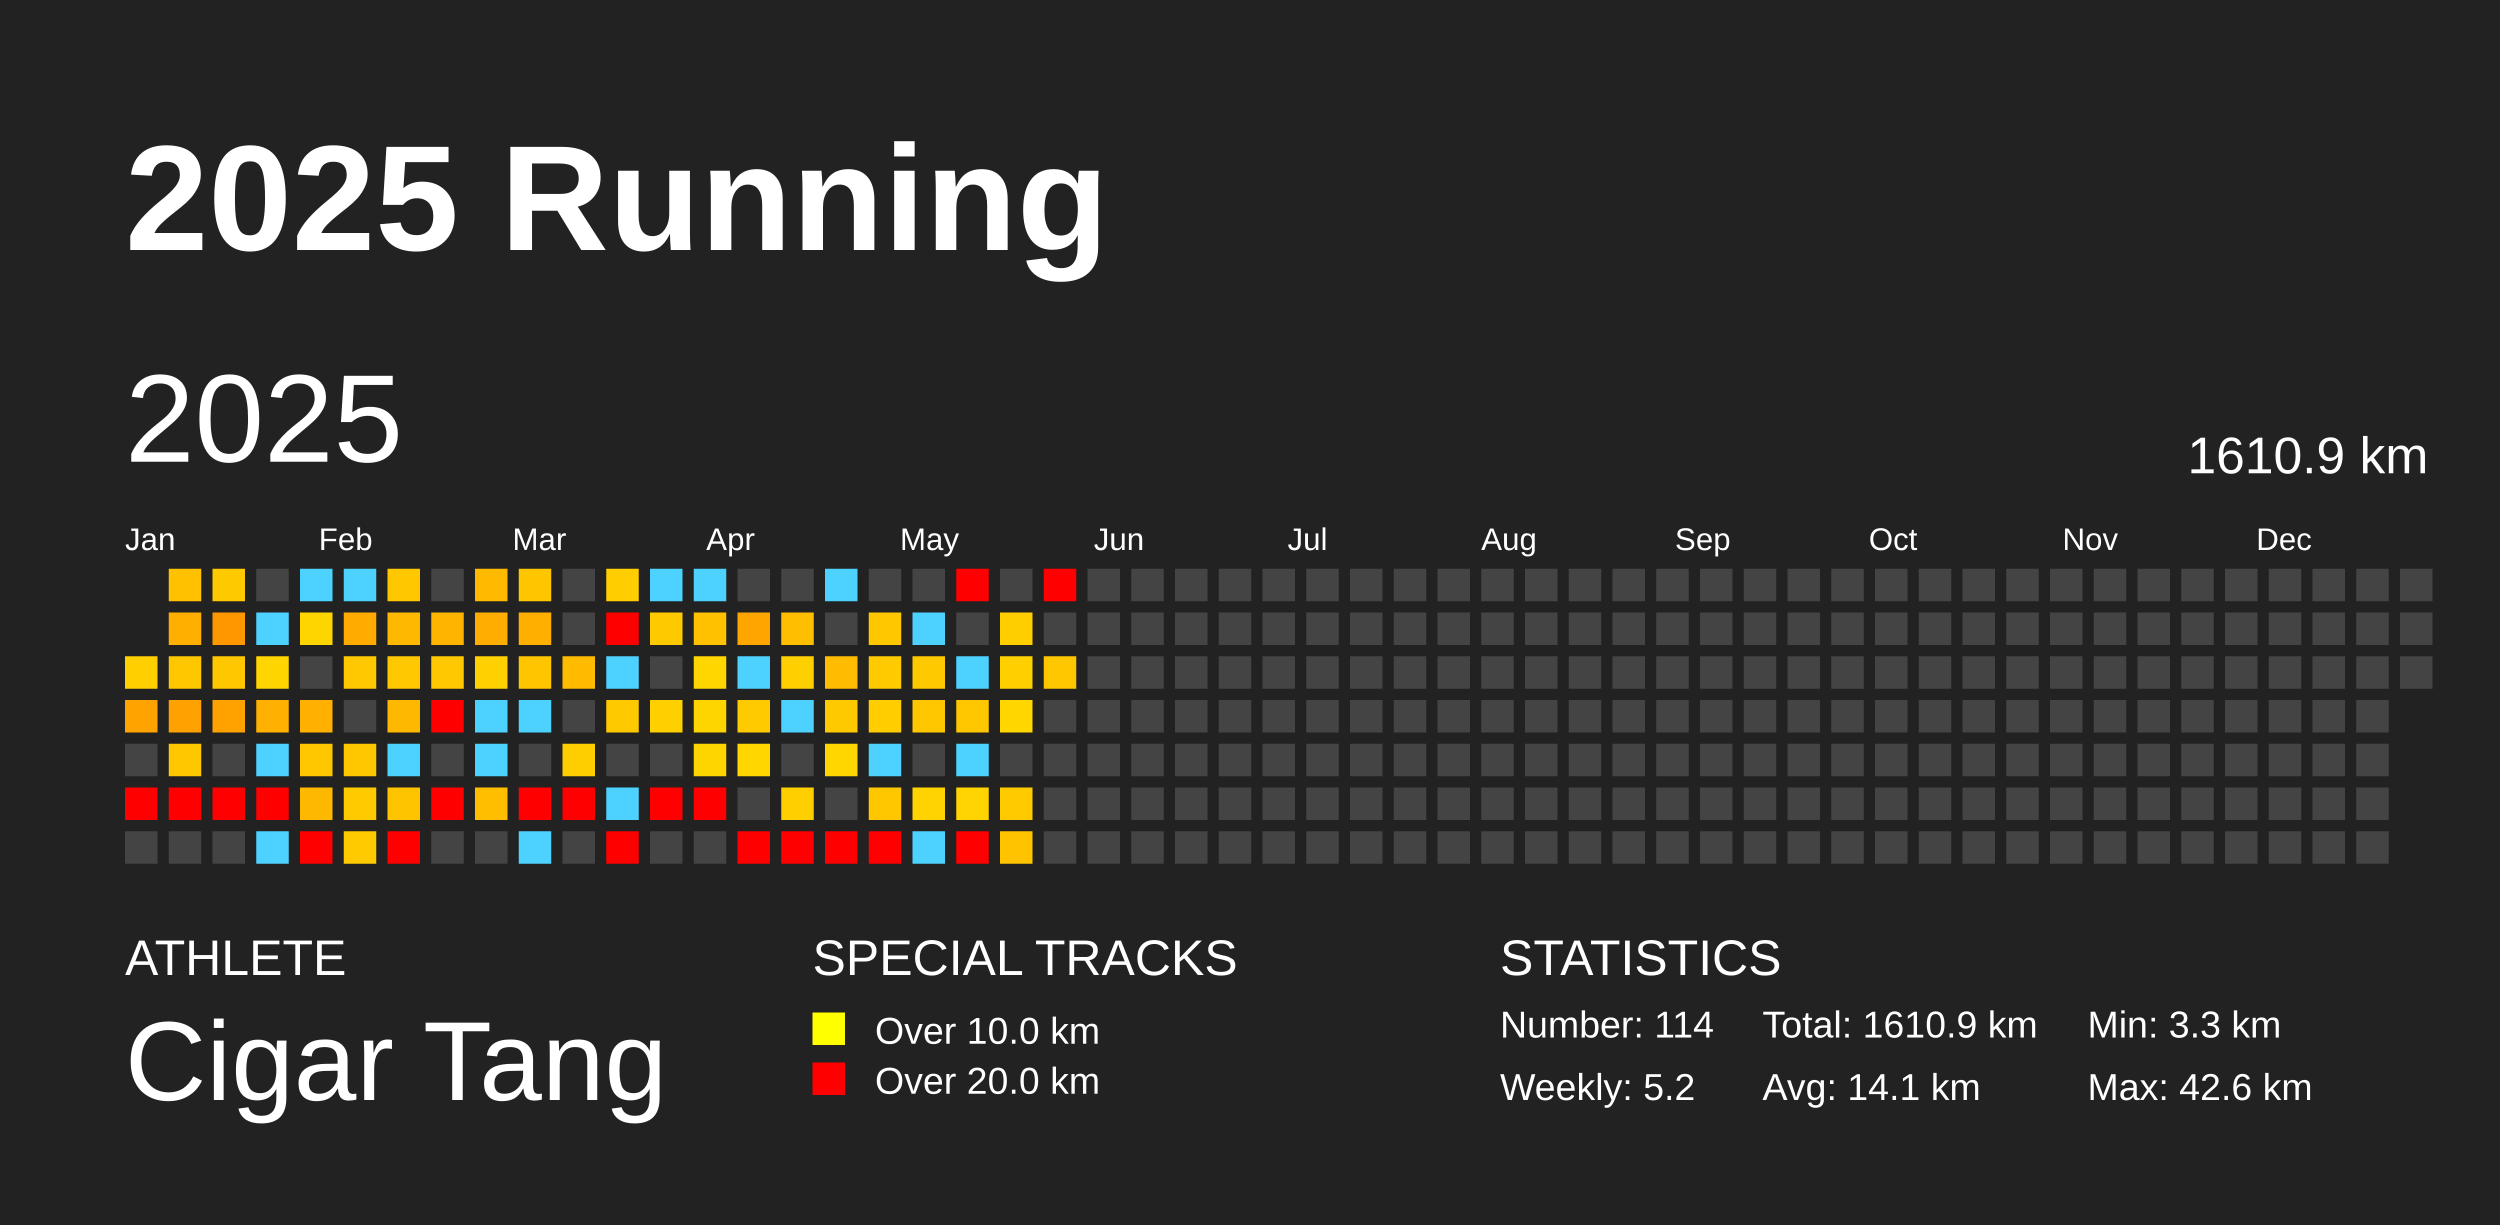
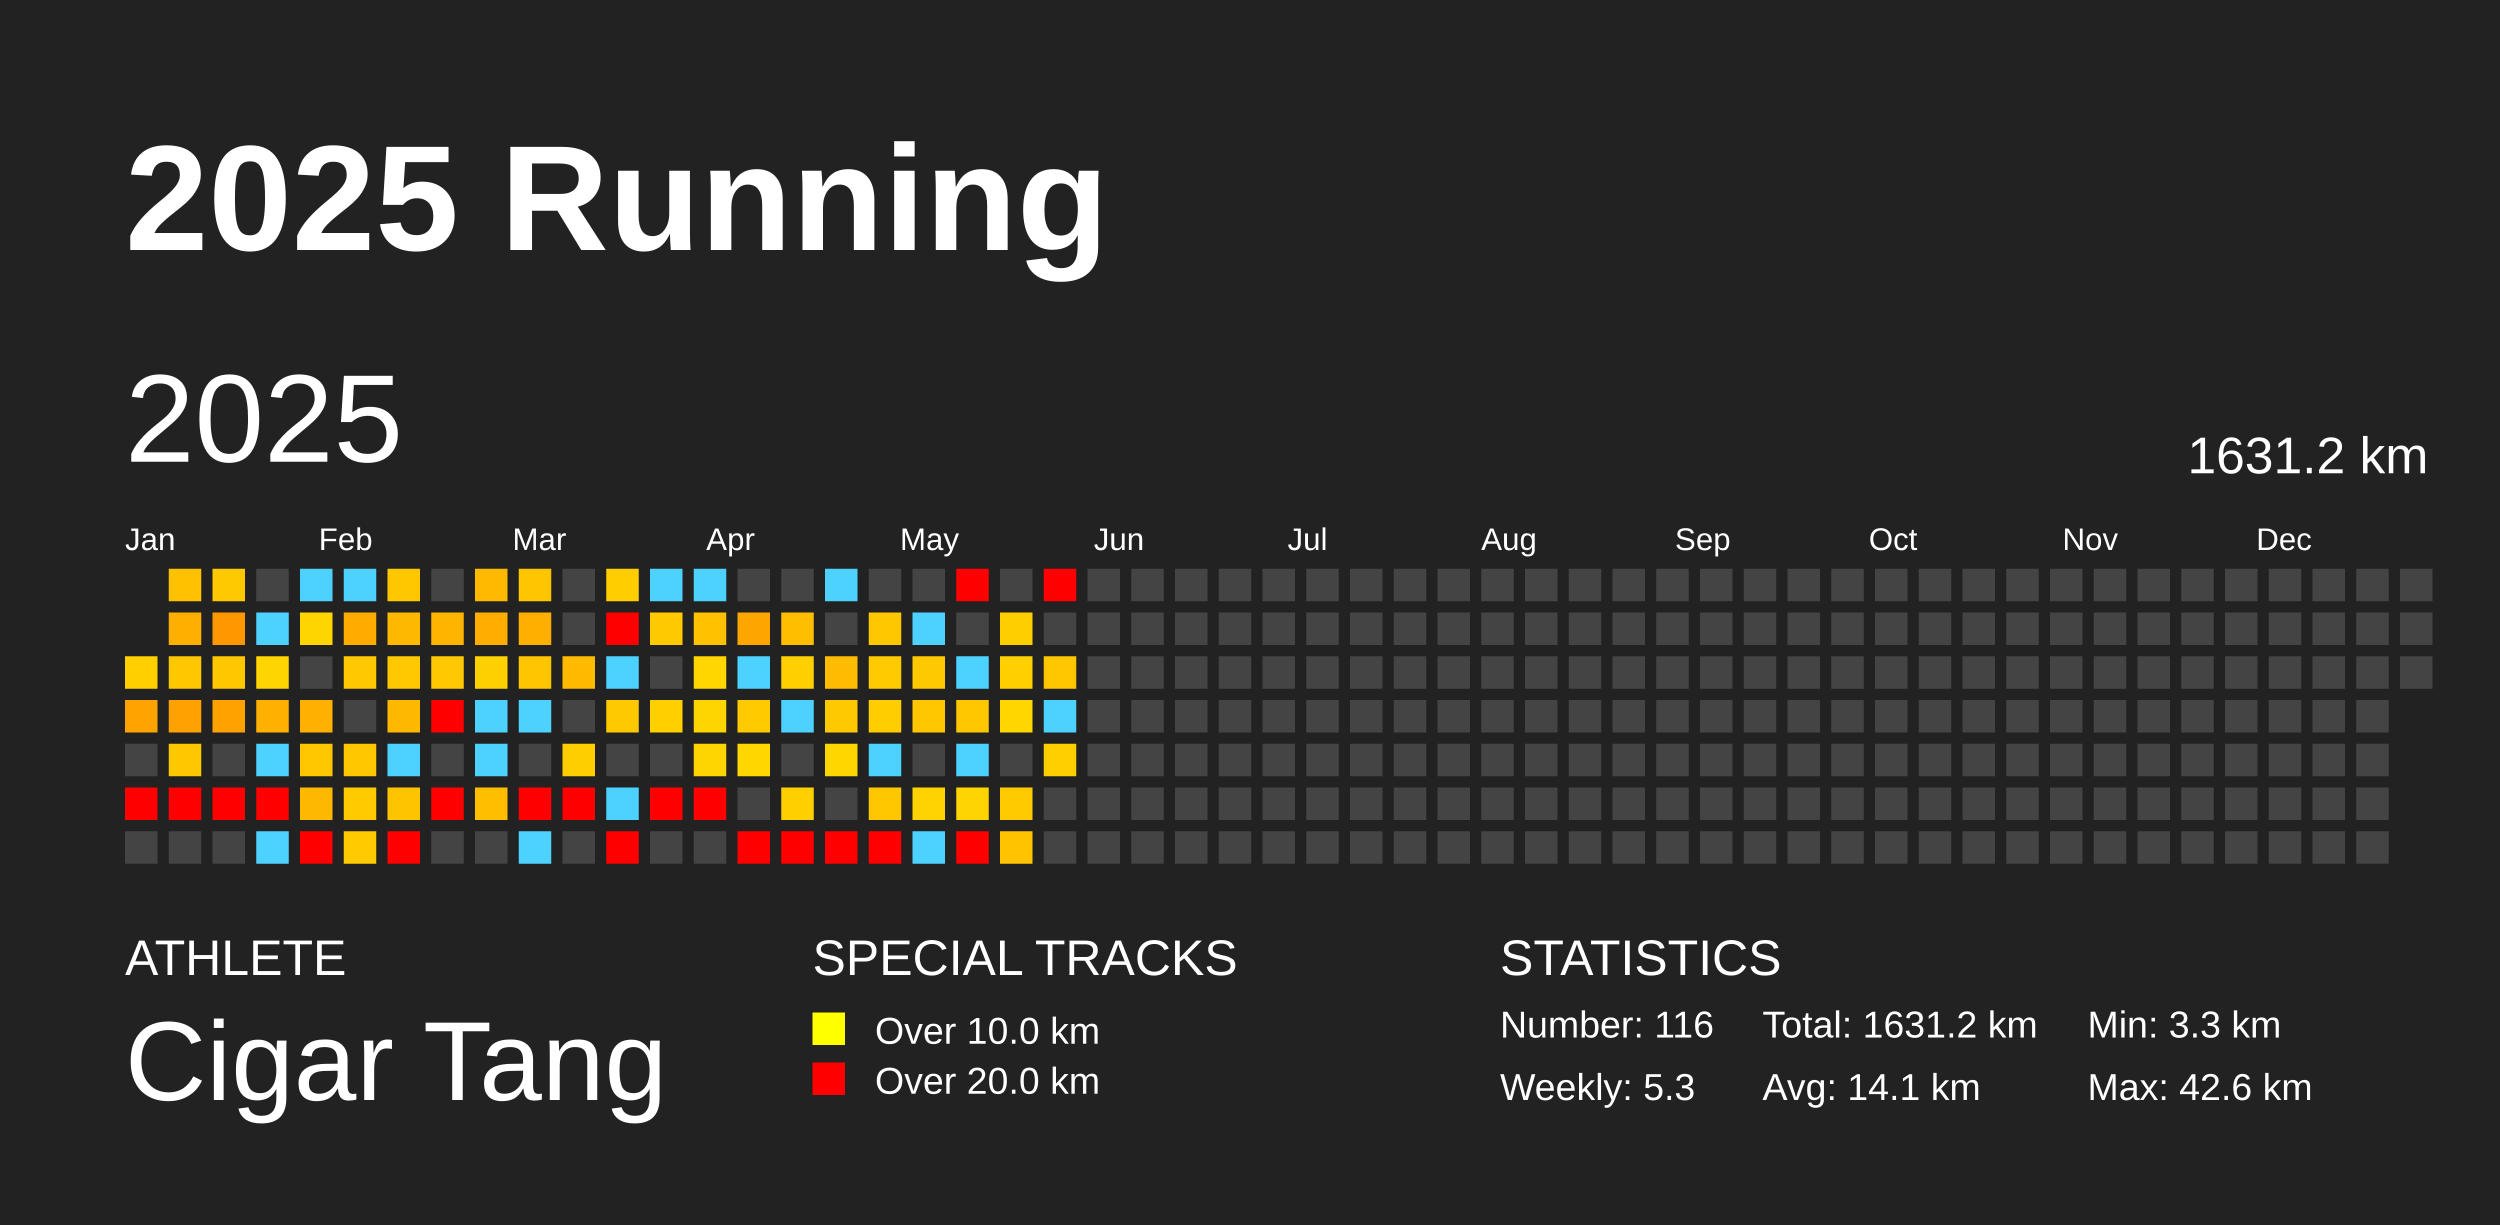
<svg xmlns="http://www.w3.org/2000/svg" baseProfile="full" height="98mm" version="1.1" viewBox="0,0,200,98" width="200mm">
  <defs />
  <rect fill="#222222" height="98" width="200" x="0" y="0" />
  <text fill="#FFFFFF" style="font-size:12px; font-family:Arial; font-weight:bold;" x="10" y="20">2025 Running</text>
  <text fill="#FFFFFF" style="font-size:4px; font-family:Arial" x="10" y="78">ATHLETE</text>
  <text fill="#FFFFFF" style="font-size:9px; font-family:Arial" x="10" y="88">Cigar Tang</text>
  <text fill="#FFFFFF" style="font-size:4px; font-family:Arial" x="65" y="78">SPECIAL TRACKS</text>
  <rect fill="yellow" height="2.6" width="2.6" x="65" y="81" />
  <text fill="#FFFFFF" style="font-size:3px; font-family:Arial" x="70" y="83.5">Over 10.0 km</text>
  <rect fill="red" height="2.6" width="2.6" x="65" y="85" />
  <text fill="#FFFFFF" style="font-size:3px; font-family:Arial" x="70" y="87.5">Over 20.0 km</text>
  <text fill="#FFFFFF" style="font-size:4px; font-family:Arial" x="120" y="78">STATISTICS</text>
-   <text fill="#FFFFFF" style="font-size:3px; font-family:Arial" x="120" y="83">Number: 114</text>
-   <text fill="#FFFFFF" style="font-size:3px; font-family:Arial" x="120" y="88">Weekly: 5.2</text>
-   <text fill="#FFFFFF" style="font-size:3px; font-family:Arial" x="141" y="83">Total: 1610.9 km</text>
+   <text fill="#FFFFFF" style="font-size:3px; font-family:Arial" x="120" y="83">Number: 116</text>
+   <text fill="#FFFFFF" style="font-size:3px; font-family:Arial" x="120" y="88">Weekly: 5.3</text>
+   <text fill="#FFFFFF" style="font-size:3px; font-family:Arial" x="141" y="83">Total: 1631.2 km</text>
  <text fill="#FFFFFF" style="font-size:3px; font-family:Arial" x="141" y="88">Avg: 14.1 km</text>
  <text fill="#FFFFFF" style="font-size:3px; font-family:Arial" x="167" y="83">Min: 3.3 km</text>
  <text fill="#FFFFFF" style="font-size:3px; font-family:Arial" x="167" y="88">Max: 42.6 km</text>
  <text dominant-baseline="hanging" fill="#FFFFFF" style="font-size:10.0px; font-family:Arial;" x="10" y="30">2025</text>
-   <text dominant-baseline="hanging" fill="#FFFFFF" style="font-size:4.125px; font-family:Arial;" x="175" y="35">1610.9 km</text>
+   <text dominant-baseline="hanging" fill="#FFFFFF" style="font-size:4.125px; font-family:Arial;" x="175" y="35">1631.2 km</text>
  <text fill="#FFFFFF" style="font-size:2.5px; font-family:Arial" x="10.0" y="44">Jan</text>
  <text fill="#FFFFFF" style="font-size:2.5px; font-family:Arial" x="25.5" y="44">Feb</text>
  <text fill="#FFFFFF" style="font-size:2.5px; font-family:Arial" x="41.0" y="44">Mar</text>
  <text fill="#FFFFFF" style="font-size:2.5px; font-family:Arial" x="56.5" y="44">Apr</text>
  <text fill="#FFFFFF" style="font-size:2.5px; font-family:Arial" x="72.0" y="44">May</text>
  <text fill="#FFFFFF" style="font-size:2.5px; font-family:Arial" x="87.5" y="44">Jun</text>
  <text fill="#FFFFFF" style="font-size:2.5px; font-family:Arial" x="103.0" y="44">Jul</text>
  <text fill="#FFFFFF" style="font-size:2.5px; font-family:Arial" x="118.5" y="44">Aug</text>
  <text fill="#FFFFFF" style="font-size:2.5px; font-family:Arial" x="134.0" y="44">Sep</text>
  <text fill="#FFFFFF" style="font-size:2.5px; font-family:Arial" x="149.5" y="44">Oct</text>
  <text fill="#FFFFFF" style="font-size:2.5px; font-family:Arial" x="165.0" y="44">Nov</text>
  <text fill="#FFFFFF" style="font-size:2.5px; font-family:Arial" x="180.5" y="44">Dec</text>
  <rect fill="#ffcf00" height="2.6" width="2.6" x="10.0" y="52.5" />
  <rect fill="#ffa300" height="2.6" width="2.6" x="10.0" y="56.0" />
  <rect fill="#444444" height="2.6" width="2.6" x="10.0" y="59.5" />
  <rect fill="red" height="2.6" width="2.6" x="10.0" y="63.0" />
  <rect fill="#444444" height="2.6" width="2.6" x="10.0" y="66.5" />
  <rect fill="#ffc100" height="2.6" width="2.6" x="13.5" y="45.5" />
  <rect fill="#ffaf00" height="2.6" width="2.6" x="13.5" y="49.0" />
  <rect fill="#ffc700" height="2.6" width="2.6" x="13.5" y="52.5" />
  <rect fill="#ffa100" height="2.6" width="2.6" x="13.5" y="56.0" />
  <rect fill="#ffc700" height="2.6" width="2.6" x="13.5" y="59.5" />
  <rect fill="red" height="2.6" width="2.6" x="13.5" y="63.0" />
  <rect fill="#444444" height="2.6" width="2.6" x="13.5" y="66.5" />
  <rect fill="#ffc900" height="2.6" width="2.6" x="17.0" y="45.5" />
  <rect fill="#ff9800" height="2.6" width="2.6" x="17.0" y="49.0" />
  <rect fill="#ffc700" height="2.6" width="2.6" x="17.0" y="52.5" />
  <rect fill="#ffa200" height="2.6" width="2.6" x="17.0" y="56.0" />
  <rect fill="#444444" height="2.6" width="2.6" x="17.0" y="59.5" />
  <rect fill="red" height="2.6" width="2.6" x="17.0" y="63.0" />
  <rect fill="#444444" height="2.6" width="2.6" x="17.0" y="66.5" />
  <rect fill="#444444" height="2.6" width="2.6" x="20.5" y="45.5" />
  <rect fill="#4dd2ff" height="2.6" width="2.6" x="20.5" y="49.0" />
  <rect fill="#ffd500" height="2.6" width="2.6" x="20.5" y="52.5" />
  <rect fill="#ffb000" height="2.6" width="2.6" x="20.5" y="56.0" />
  <rect fill="#4dd2ff" height="2.6" width="2.6" x="20.5" y="59.5" />
  <rect fill="red" height="2.6" width="2.6" x="20.5" y="63.0" />
  <rect fill="#4dd2ff" height="2.6" width="2.6" x="20.5" y="66.5" />
  <rect fill="#4dd2ff" height="2.6" width="2.6" x="24.0" y="45.5" />
  <rect fill="#ffd500" height="2.6" width="2.6" x="24.0" y="49.0" />
  <rect fill="#444444" height="2.6" width="2.6" x="24.0" y="52.5" />
  <rect fill="#ffb000" height="2.6" width="2.6" x="24.0" y="56.0" />
  <rect fill="#ffc700" height="2.6" width="2.6" x="24.0" y="59.5" />
  <rect fill="#ffb800" height="2.6" width="2.6" x="24.0" y="63.0" />
  <rect fill="red" height="2.6" width="2.6" x="24.0" y="66.5" />
  <rect fill="#4dd2ff" height="2.6" width="2.6" x="27.5" y="45.5" />
  <rect fill="#ffab00" height="2.6" width="2.6" x="27.5" y="49.0" />
  <rect fill="#ffc800" height="2.6" width="2.6" x="27.5" y="52.5" />
  <rect fill="#444444" height="2.6" width="2.6" x="27.5" y="56.0" />
  <rect fill="#ffc700" height="2.6" width="2.6" x="27.5" y="59.5" />
  <rect fill="#ffcb00" height="2.6" width="2.6" x="27.5" y="63.0" />
  <rect fill="#ffca00" height="2.6" width="2.6" x="27.5" y="66.5" />
  <rect fill="#ffc700" height="2.6" width="2.6" x="31.0" y="45.5" />
  <rect fill="#ffb800" height="2.6" width="2.6" x="31.0" y="49.0" />
  <rect fill="#ffc800" height="2.6" width="2.6" x="31.0" y="52.5" />
  <rect fill="#ffb800" height="2.6" width="2.6" x="31.0" y="56.0" />
  <rect fill="#4dd2ff" height="2.6" width="2.6" x="31.0" y="59.5" />
  <rect fill="#ffc400" height="2.6" width="2.6" x="31.0" y="63.0" />
  <rect fill="red" height="2.6" width="2.6" x="31.0" y="66.5" />
  <rect fill="#444444" height="2.6" width="2.6" x="34.5" y="45.5" />
  <rect fill="#ffb400" height="2.6" width="2.6" x="34.5" y="49.0" />
  <rect fill="#ffc800" height="2.6" width="2.6" x="34.5" y="52.5" />
  <rect fill="red" height="2.6" width="2.6" x="34.5" y="56.0" />
  <rect fill="#444444" height="2.6" width="2.6" x="34.5" y="59.5" />
  <rect fill="red" height="2.6" width="2.6" x="34.5" y="63.0" />
  <rect fill="#444444" height="2.6" width="2.6" x="34.5" y="66.5" />
  <rect fill="#ffba00" height="2.6" width="2.6" x="38.0" y="45.5" />
  <rect fill="#ffad00" height="2.6" width="2.6" x="38.0" y="49.0" />
  <rect fill="#ffd100" height="2.6" width="2.6" x="38.0" y="52.5" />
  <rect fill="#4dd2ff" height="2.6" width="2.6" x="38.0" y="56.0" />
  <rect fill="#4dd2ff" height="2.6" width="2.6" x="38.0" y="59.5" />
  <rect fill="#ffbe00" height="2.6" width="2.6" x="38.0" y="63.0" />
  <rect fill="#444444" height="2.6" width="2.6" x="38.0" y="66.5" />
  <rect fill="#ffc600" height="2.6" width="2.6" x="41.5" y="45.5" />
  <rect fill="#ffaf00" height="2.6" width="2.6" x="41.5" y="49.0" />
  <rect fill="#ffc600" height="2.6" width="2.6" x="41.5" y="52.5" />
  <rect fill="#4dd2ff" height="2.6" width="2.6" x="41.5" y="56.0" />
  <rect fill="#444444" height="2.6" width="2.6" x="41.5" y="59.5" />
  <rect fill="red" height="2.6" width="2.6" x="41.5" y="63.0" />
  <rect fill="#4dd2ff" height="2.6" width="2.6" x="41.5" y="66.5" />
  <rect fill="#444444" height="2.6" width="2.6" x="45.0" y="45.5" />
  <rect fill="#444444" height="2.6" width="2.6" x="45.0" y="49.0" />
  <rect fill="#ffbb00" height="2.6" width="2.6" x="45.0" y="52.5" />
  <rect fill="#444444" height="2.6" width="2.6" x="45.0" y="56.0" />
  <rect fill="#ffce00" height="2.6" width="2.6" x="45.0" y="59.5" />
  <rect fill="red" height="2.6" width="2.6" x="45.0" y="63.0" />
  <rect fill="#444444" height="2.6" width="2.6" x="45.0" y="66.5" />
  <rect fill="#ffcd00" height="2.6" width="2.6" x="48.5" y="45.5" />
  <rect fill="red" height="2.6" width="2.6" x="48.5" y="49.0" />
  <rect fill="#4dd2ff" height="2.6" width="2.6" x="48.5" y="52.5" />
  <rect fill="#ffc900" height="2.6" width="2.6" x="48.5" y="56.0" />
  <rect fill="#444444" height="2.6" width="2.6" x="48.5" y="59.5" />
  <rect fill="#4dd2ff" height="2.6" width="2.6" x="48.5" y="63.0" />
  <rect fill="red" height="2.6" width="2.6" x="48.5" y="66.5" />
  <rect fill="#4dd2ff" height="2.6" width="2.6" x="52.0" y="45.5" />
  <rect fill="#ffc900" height="2.6" width="2.6" x="52.0" y="49.0" />
  <rect fill="#444444" height="2.6" width="2.6" x="52.0" y="52.5" />
  <rect fill="#ffd000" height="2.6" width="2.6" x="52.0" y="56.0" />
  <rect fill="#444444" height="2.6" width="2.6" x="52.0" y="59.5" />
  <rect fill="red" height="2.6" width="2.6" x="52.0" y="63.0" />
  <rect fill="#444444" height="2.6" width="2.6" x="52.0" y="66.5" />
  <rect fill="#4dd2ff" height="2.6" width="2.6" x="55.5" y="45.5" />
  <rect fill="#ffc100" height="2.6" width="2.6" x="55.5" y="49.0" />
  <rect fill="#ffd600" height="2.6" width="2.6" x="55.5" y="52.5" />
  <rect fill="#ffd500" height="2.6" width="2.6" x="55.5" y="56.0" />
  <rect fill="#ffd500" height="2.6" width="2.6" x="55.5" y="59.5" />
  <rect fill="red" height="2.6" width="2.6" x="55.5" y="63.0" />
  <rect fill="#444444" height="2.6" width="2.6" x="55.5" y="66.5" />
  <rect fill="#444444" height="2.6" width="2.6" x="59.0" y="45.5" />
  <rect fill="#ffa500" height="2.6" width="2.6" x="59.0" y="49.0" />
  <rect fill="#4dd2ff" height="2.6" width="2.6" x="59.0" y="52.5" />
  <rect fill="#ffca00" height="2.6" width="2.6" x="59.0" y="56.0" />
  <rect fill="#ffd600" height="2.6" width="2.6" x="59.0" y="59.5" />
  <rect fill="#444444" height="2.6" width="2.6" x="59.0" y="63.0" />
  <rect fill="red" height="2.6" width="2.6" x="59.0" y="66.5" />
  <rect fill="#444444" height="2.6" width="2.6" x="62.5" y="45.5" />
  <rect fill="#ffbf00" height="2.6" width="2.6" x="62.5" y="49.0" />
  <rect fill="#ffd000" height="2.6" width="2.6" x="62.5" y="52.5" />
  <rect fill="#4dd2ff" height="2.6" width="2.6" x="62.5" y="56.0" />
  <rect fill="#444444" height="2.6" width="2.6" x="62.5" y="59.5" />
  <rect fill="#ffcf00" height="2.6" width="2.6" x="62.5" y="63.0" />
  <rect fill="red" height="2.6" width="2.6" x="62.5" y="66.5" />
  <rect fill="#4dd2ff" height="2.6" width="2.6" x="66.0" y="45.5" />
  <rect fill="#444444" height="2.6" width="2.6" x="66.0" y="49.0" />
  <rect fill="#ffbc00" height="2.6" width="2.6" x="66.0" y="52.5" />
  <rect fill="#ffc900" height="2.6" width="2.6" x="66.0" y="56.0" />
  <rect fill="#ffd600" height="2.6" width="2.6" x="66.0" y="59.5" />
  <rect fill="#444444" height="2.6" width="2.6" x="66.0" y="63.0" />
  <rect fill="red" height="2.6" width="2.6" x="66.0" y="66.5" />
  <rect fill="#444444" height="2.6" width="2.6" x="69.5" y="45.5" />
  <rect fill="#ffc700" height="2.6" width="2.6" x="69.5" y="49.0" />
  <rect fill="#ffca00" height="2.6" width="2.6" x="69.5" y="52.5" />
  <rect fill="#ffcd00" height="2.6" width="2.6" x="69.5" y="56.0" />
  <rect fill="#4dd2ff" height="2.6" width="2.6" x="69.5" y="59.5" />
  <rect fill="#ffc700" height="2.6" width="2.6" x="69.5" y="63.0" />
  <rect fill="red" height="2.6" width="2.6" x="69.5" y="66.5" />
  <rect fill="#444444" height="2.6" width="2.6" x="73.0" y="45.5" />
  <rect fill="#4dd2ff" height="2.6" width="2.6" x="73.0" y="49.0" />
  <rect fill="#ffc900" height="2.6" width="2.6" x="73.0" y="52.5" />
  <rect fill="#ffc700" height="2.6" width="2.6" x="73.0" y="56.0" />
  <rect fill="#444444" height="2.6" width="2.6" x="73.0" y="59.5" />
  <rect fill="#ffd300" height="2.6" width="2.6" x="73.0" y="63.0" />
  <rect fill="#4dd2ff" height="2.6" width="2.6" x="73.0" y="66.5" />
  <rect fill="red" height="2.6" width="2.6" x="76.5" y="45.5" />
  <rect fill="#444444" height="2.6" width="2.6" x="76.5" y="49.0" />
  <rect fill="#4dd2ff" height="2.6" width="2.6" x="76.5" y="52.5" />
  <rect fill="#ffc700" height="2.6" width="2.6" x="76.5" y="56.0" />
  <rect fill="#4dd2ff" height="2.6" width="2.6" x="76.5" y="59.5" />
  <rect fill="#ffd400" height="2.6" width="2.6" x="76.5" y="63.0" />
  <rect fill="red" height="2.6" width="2.6" x="76.5" y="66.5" />
  <rect fill="#444444" height="2.6" width="2.6" x="80.0" y="45.5" />
  <rect fill="#ffce00" height="2.6" width="2.6" x="80.0" y="49.0" />
  <rect fill="#ffd000" height="2.6" width="2.6" x="80.0" y="52.5" />
  <rect fill="#ffd600" height="2.6" width="2.6" x="80.0" y="56.0" />
  <rect fill="#444444" height="2.6" width="2.6" x="80.0" y="59.5" />
  <rect fill="#ffca00" height="2.6" width="2.6" x="80.0" y="63.0" />
  <rect fill="#ffc300" height="2.6" width="2.6" x="80.0" y="66.5" />
  <rect fill="red" height="2.6" width="2.6" x="83.5" y="45.5" />
  <rect fill="#444444" height="2.6" width="2.6" x="83.5" y="49.0" />
  <rect fill="#ffc700" height="2.6" width="2.6" x="83.5" y="52.5" />
-   <rect fill="#444444" height="2.6" width="2.6" x="83.5" y="56.0" />
-   <rect fill="#444444" height="2.6" width="2.6" x="83.5" y="59.5" />
+   <rect fill="#4dd2ff" height="2.6" width="2.6" x="83.5" y="56.0" />
+   <rect fill="#ffcf00" height="2.6" width="2.6" x="83.5" y="59.5" />
  <rect fill="#444444" height="2.6" width="2.6" x="83.5" y="63.0" />
  <rect fill="#444444" height="2.6" width="2.6" x="83.5" y="66.5" />
  <rect fill="#444444" height="2.6" width="2.6" x="87.0" y="45.5" />
  <rect fill="#444444" height="2.6" width="2.6" x="87.0" y="49.0" />
  <rect fill="#444444" height="2.6" width="2.6" x="87.0" y="52.5" />
  <rect fill="#444444" height="2.6" width="2.6" x="87.0" y="56.0" />
  <rect fill="#444444" height="2.6" width="2.6" x="87.0" y="59.5" />
  <rect fill="#444444" height="2.6" width="2.6" x="87.0" y="63.0" />
  <rect fill="#444444" height="2.6" width="2.6" x="87.0" y="66.5" />
  <rect fill="#444444" height="2.6" width="2.6" x="90.5" y="45.5" />
  <rect fill="#444444" height="2.6" width="2.6" x="90.5" y="49.0" />
  <rect fill="#444444" height="2.6" width="2.6" x="90.5" y="52.5" />
  <rect fill="#444444" height="2.6" width="2.6" x="90.5" y="56.0" />
  <rect fill="#444444" height="2.6" width="2.6" x="90.5" y="59.5" />
  <rect fill="#444444" height="2.6" width="2.6" x="90.5" y="63.0" />
  <rect fill="#444444" height="2.6" width="2.6" x="90.5" y="66.5" />
  <rect fill="#444444" height="2.6" width="2.6" x="94.0" y="45.5" />
  <rect fill="#444444" height="2.6" width="2.6" x="94.0" y="49.0" />
  <rect fill="#444444" height="2.6" width="2.6" x="94.0" y="52.5" />
  <rect fill="#444444" height="2.6" width="2.6" x="94.0" y="56.0" />
  <rect fill="#444444" height="2.6" width="2.6" x="94.0" y="59.5" />
  <rect fill="#444444" height="2.6" width="2.6" x="94.0" y="63.0" />
  <rect fill="#444444" height="2.6" width="2.6" x="94.0" y="66.5" />
  <rect fill="#444444" height="2.6" width="2.6" x="97.5" y="45.5" />
  <rect fill="#444444" height="2.6" width="2.6" x="97.5" y="49.0" />
  <rect fill="#444444" height="2.6" width="2.6" x="97.5" y="52.5" />
  <rect fill="#444444" height="2.6" width="2.6" x="97.5" y="56.0" />
  <rect fill="#444444" height="2.6" width="2.6" x="97.5" y="59.5" />
  <rect fill="#444444" height="2.6" width="2.6" x="97.5" y="63.0" />
  <rect fill="#444444" height="2.6" width="2.6" x="97.5" y="66.5" />
  <rect fill="#444444" height="2.6" width="2.6" x="101.0" y="45.5" />
  <rect fill="#444444" height="2.6" width="2.6" x="101.0" y="49.0" />
  <rect fill="#444444" height="2.6" width="2.6" x="101.0" y="52.5" />
  <rect fill="#444444" height="2.6" width="2.6" x="101.0" y="56.0" />
  <rect fill="#444444" height="2.6" width="2.6" x="101.0" y="59.5" />
  <rect fill="#444444" height="2.6" width="2.6" x="101.0" y="63.0" />
  <rect fill="#444444" height="2.6" width="2.6" x="101.0" y="66.5" />
  <rect fill="#444444" height="2.6" width="2.6" x="104.5" y="45.5" />
  <rect fill="#444444" height="2.6" width="2.6" x="104.5" y="49.0" />
  <rect fill="#444444" height="2.6" width="2.6" x="104.5" y="52.5" />
  <rect fill="#444444" height="2.6" width="2.6" x="104.5" y="56.0" />
  <rect fill="#444444" height="2.6" width="2.6" x="104.5" y="59.5" />
  <rect fill="#444444" height="2.6" width="2.6" x="104.5" y="63.0" />
  <rect fill="#444444" height="2.6" width="2.6" x="104.5" y="66.5" />
  <rect fill="#444444" height="2.6" width="2.6" x="108.0" y="45.5" />
  <rect fill="#444444" height="2.6" width="2.6" x="108.0" y="49.0" />
  <rect fill="#444444" height="2.6" width="2.6" x="108.0" y="52.5" />
  <rect fill="#444444" height="2.6" width="2.6" x="108.0" y="56.0" />
  <rect fill="#444444" height="2.6" width="2.6" x="108.0" y="59.5" />
  <rect fill="#444444" height="2.6" width="2.6" x="108.0" y="63.0" />
  <rect fill="#444444" height="2.6" width="2.6" x="108.0" y="66.5" />
  <rect fill="#444444" height="2.6" width="2.6" x="111.5" y="45.5" />
  <rect fill="#444444" height="2.6" width="2.6" x="111.5" y="49.0" />
  <rect fill="#444444" height="2.6" width="2.6" x="111.5" y="52.5" />
  <rect fill="#444444" height="2.6" width="2.6" x="111.5" y="56.0" />
  <rect fill="#444444" height="2.6" width="2.6" x="111.5" y="59.5" />
  <rect fill="#444444" height="2.6" width="2.6" x="111.5" y="63.0" />
  <rect fill="#444444" height="2.6" width="2.6" x="111.5" y="66.5" />
  <rect fill="#444444" height="2.6" width="2.6" x="115.0" y="45.5" />
  <rect fill="#444444" height="2.6" width="2.6" x="115.0" y="49.0" />
  <rect fill="#444444" height="2.6" width="2.6" x="115.0" y="52.5" />
  <rect fill="#444444" height="2.6" width="2.6" x="115.0" y="56.0" />
  <rect fill="#444444" height="2.6" width="2.6" x="115.0" y="59.5" />
  <rect fill="#444444" height="2.6" width="2.6" x="115.0" y="63.0" />
  <rect fill="#444444" height="2.6" width="2.6" x="115.0" y="66.5" />
  <rect fill="#444444" height="2.6" width="2.6" x="118.5" y="45.5" />
  <rect fill="#444444" height="2.6" width="2.6" x="118.5" y="49.0" />
  <rect fill="#444444" height="2.6" width="2.6" x="118.5" y="52.5" />
  <rect fill="#444444" height="2.6" width="2.6" x="118.5" y="56.0" />
  <rect fill="#444444" height="2.6" width="2.6" x="118.5" y="59.5" />
  <rect fill="#444444" height="2.6" width="2.6" x="118.5" y="63.0" />
  <rect fill="#444444" height="2.6" width="2.6" x="118.5" y="66.5" />
  <rect fill="#444444" height="2.6" width="2.6" x="122.0" y="45.5" />
  <rect fill="#444444" height="2.6" width="2.6" x="122.0" y="49.0" />
  <rect fill="#444444" height="2.6" width="2.6" x="122.0" y="52.5" />
  <rect fill="#444444" height="2.6" width="2.6" x="122.0" y="56.0" />
  <rect fill="#444444" height="2.6" width="2.6" x="122.0" y="59.5" />
  <rect fill="#444444" height="2.6" width="2.6" x="122.0" y="63.0" />
  <rect fill="#444444" height="2.6" width="2.6" x="122.0" y="66.5" />
  <rect fill="#444444" height="2.6" width="2.6" x="125.5" y="45.5" />
  <rect fill="#444444" height="2.6" width="2.6" x="125.5" y="49.0" />
  <rect fill="#444444" height="2.6" width="2.6" x="125.5" y="52.5" />
  <rect fill="#444444" height="2.6" width="2.6" x="125.5" y="56.0" />
  <rect fill="#444444" height="2.6" width="2.6" x="125.5" y="59.5" />
  <rect fill="#444444" height="2.6" width="2.6" x="125.5" y="63.0" />
  <rect fill="#444444" height="2.6" width="2.6" x="125.5" y="66.5" />
  <rect fill="#444444" height="2.6" width="2.6" x="129.0" y="45.5" />
  <rect fill="#444444" height="2.6" width="2.6" x="129.0" y="49.0" />
  <rect fill="#444444" height="2.6" width="2.6" x="129.0" y="52.5" />
  <rect fill="#444444" height="2.6" width="2.6" x="129.0" y="56.0" />
  <rect fill="#444444" height="2.6" width="2.6" x="129.0" y="59.5" />
  <rect fill="#444444" height="2.6" width="2.6" x="129.0" y="63.0" />
  <rect fill="#444444" height="2.6" width="2.6" x="129.0" y="66.5" />
  <rect fill="#444444" height="2.6" width="2.6" x="132.5" y="45.5" />
  <rect fill="#444444" height="2.6" width="2.6" x="132.5" y="49.0" />
  <rect fill="#444444" height="2.6" width="2.6" x="132.5" y="52.5" />
  <rect fill="#444444" height="2.6" width="2.6" x="132.5" y="56.0" />
  <rect fill="#444444" height="2.6" width="2.6" x="132.5" y="59.5" />
  <rect fill="#444444" height="2.6" width="2.6" x="132.5" y="63.0" />
  <rect fill="#444444" height="2.6" width="2.6" x="132.5" y="66.5" />
  <rect fill="#444444" height="2.6" width="2.6" x="136.0" y="45.5" />
  <rect fill="#444444" height="2.6" width="2.6" x="136.0" y="49.0" />
  <rect fill="#444444" height="2.6" width="2.6" x="136.0" y="52.5" />
  <rect fill="#444444" height="2.6" width="2.6" x="136.0" y="56.0" />
  <rect fill="#444444" height="2.6" width="2.6" x="136.0" y="59.5" />
  <rect fill="#444444" height="2.6" width="2.6" x="136.0" y="63.0" />
  <rect fill="#444444" height="2.6" width="2.6" x="136.0" y="66.5" />
  <rect fill="#444444" height="2.6" width="2.6" x="139.5" y="45.5" />
  <rect fill="#444444" height="2.6" width="2.6" x="139.5" y="49.0" />
  <rect fill="#444444" height="2.6" width="2.6" x="139.5" y="52.5" />
  <rect fill="#444444" height="2.6" width="2.6" x="139.5" y="56.0" />
  <rect fill="#444444" height="2.6" width="2.6" x="139.5" y="59.5" />
  <rect fill="#444444" height="2.6" width="2.6" x="139.5" y="63.0" />
  <rect fill="#444444" height="2.6" width="2.6" x="139.5" y="66.5" />
  <rect fill="#444444" height="2.6" width="2.6" x="143.0" y="45.5" />
  <rect fill="#444444" height="2.6" width="2.6" x="143.0" y="49.0" />
  <rect fill="#444444" height="2.6" width="2.6" x="143.0" y="52.5" />
  <rect fill="#444444" height="2.6" width="2.6" x="143.0" y="56.0" />
  <rect fill="#444444" height="2.6" width="2.6" x="143.0" y="59.5" />
  <rect fill="#444444" height="2.6" width="2.6" x="143.0" y="63.0" />
  <rect fill="#444444" height="2.6" width="2.6" x="143.0" y="66.5" />
  <rect fill="#444444" height="2.6" width="2.6" x="146.5" y="45.5" />
  <rect fill="#444444" height="2.6" width="2.6" x="146.5" y="49.0" />
  <rect fill="#444444" height="2.6" width="2.6" x="146.5" y="52.5" />
  <rect fill="#444444" height="2.6" width="2.6" x="146.5" y="56.0" />
  <rect fill="#444444" height="2.6" width="2.6" x="146.5" y="59.5" />
  <rect fill="#444444" height="2.6" width="2.6" x="146.5" y="63.0" />
  <rect fill="#444444" height="2.6" width="2.6" x="146.5" y="66.5" />
  <rect fill="#444444" height="2.6" width="2.6" x="150.0" y="45.5" />
  <rect fill="#444444" height="2.6" width="2.6" x="150.0" y="49.0" />
  <rect fill="#444444" height="2.6" width="2.6" x="150.0" y="52.5" />
  <rect fill="#444444" height="2.6" width="2.6" x="150.0" y="56.0" />
  <rect fill="#444444" height="2.6" width="2.6" x="150.0" y="59.5" />
  <rect fill="#444444" height="2.6" width="2.6" x="150.0" y="63.0" />
  <rect fill="#444444" height="2.6" width="2.6" x="150.0" y="66.5" />
  <rect fill="#444444" height="2.6" width="2.6" x="153.5" y="45.5" />
  <rect fill="#444444" height="2.6" width="2.6" x="153.5" y="49.0" />
  <rect fill="#444444" height="2.6" width="2.6" x="153.5" y="52.5" />
  <rect fill="#444444" height="2.6" width="2.6" x="153.5" y="56.0" />
  <rect fill="#444444" height="2.6" width="2.6" x="153.5" y="59.5" />
  <rect fill="#444444" height="2.6" width="2.6" x="153.5" y="63.0" />
  <rect fill="#444444" height="2.6" width="2.6" x="153.5" y="66.5" />
  <rect fill="#444444" height="2.6" width="2.6" x="157.0" y="45.5" />
  <rect fill="#444444" height="2.6" width="2.6" x="157.0" y="49.0" />
  <rect fill="#444444" height="2.6" width="2.6" x="157.0" y="52.5" />
  <rect fill="#444444" height="2.6" width="2.6" x="157.0" y="56.0" />
  <rect fill="#444444" height="2.6" width="2.6" x="157.0" y="59.5" />
  <rect fill="#444444" height="2.6" width="2.6" x="157.0" y="63.0" />
  <rect fill="#444444" height="2.6" width="2.6" x="157.0" y="66.5" />
  <rect fill="#444444" height="2.6" width="2.6" x="160.5" y="45.5" />
  <rect fill="#444444" height="2.6" width="2.6" x="160.5" y="49.0" />
  <rect fill="#444444" height="2.6" width="2.6" x="160.5" y="52.5" />
  <rect fill="#444444" height="2.6" width="2.6" x="160.5" y="56.0" />
  <rect fill="#444444" height="2.6" width="2.6" x="160.5" y="59.5" />
  <rect fill="#444444" height="2.6" width="2.6" x="160.5" y="63.0" />
  <rect fill="#444444" height="2.6" width="2.6" x="160.5" y="66.5" />
  <rect fill="#444444" height="2.6" width="2.6" x="164.0" y="45.5" />
  <rect fill="#444444" height="2.6" width="2.6" x="164.0" y="49.0" />
  <rect fill="#444444" height="2.6" width="2.6" x="164.0" y="52.5" />
  <rect fill="#444444" height="2.6" width="2.6" x="164.0" y="56.0" />
  <rect fill="#444444" height="2.6" width="2.6" x="164.0" y="59.5" />
  <rect fill="#444444" height="2.6" width="2.6" x="164.0" y="63.0" />
  <rect fill="#444444" height="2.6" width="2.6" x="164.0" y="66.5" />
  <rect fill="#444444" height="2.6" width="2.6" x="167.5" y="45.5" />
  <rect fill="#444444" height="2.6" width="2.6" x="167.5" y="49.0" />
  <rect fill="#444444" height="2.6" width="2.6" x="167.5" y="52.5" />
  <rect fill="#444444" height="2.6" width="2.6" x="167.5" y="56.0" />
  <rect fill="#444444" height="2.6" width="2.6" x="167.5" y="59.5" />
  <rect fill="#444444" height="2.6" width="2.6" x="167.5" y="63.0" />
  <rect fill="#444444" height="2.6" width="2.6" x="167.5" y="66.5" />
  <rect fill="#444444" height="2.6" width="2.6" x="171.0" y="45.5" />
  <rect fill="#444444" height="2.6" width="2.6" x="171.0" y="49.0" />
  <rect fill="#444444" height="2.6" width="2.6" x="171.0" y="52.5" />
  <rect fill="#444444" height="2.6" width="2.6" x="171.0" y="56.0" />
  <rect fill="#444444" height="2.6" width="2.6" x="171.0" y="59.5" />
  <rect fill="#444444" height="2.6" width="2.6" x="171.0" y="63.0" />
  <rect fill="#444444" height="2.6" width="2.6" x="171.0" y="66.5" />
  <rect fill="#444444" height="2.6" width="2.6" x="174.5" y="45.5" />
  <rect fill="#444444" height="2.6" width="2.6" x="174.5" y="49.0" />
  <rect fill="#444444" height="2.6" width="2.6" x="174.5" y="52.5" />
  <rect fill="#444444" height="2.6" width="2.6" x="174.5" y="56.0" />
  <rect fill="#444444" height="2.6" width="2.6" x="174.5" y="59.5" />
  <rect fill="#444444" height="2.6" width="2.6" x="174.5" y="63.0" />
  <rect fill="#444444" height="2.6" width="2.6" x="174.5" y="66.5" />
  <rect fill="#444444" height="2.6" width="2.6" x="178.0" y="45.5" />
  <rect fill="#444444" height="2.6" width="2.6" x="178.0" y="49.0" />
  <rect fill="#444444" height="2.6" width="2.6" x="178.0" y="52.5" />
  <rect fill="#444444" height="2.6" width="2.6" x="178.0" y="56.0" />
  <rect fill="#444444" height="2.6" width="2.6" x="178.0" y="59.5" />
  <rect fill="#444444" height="2.6" width="2.6" x="178.0" y="63.0" />
  <rect fill="#444444" height="2.6" width="2.6" x="178.0" y="66.5" />
  <rect fill="#444444" height="2.6" width="2.6" x="181.5" y="45.5" />
  <rect fill="#444444" height="2.6" width="2.6" x="181.5" y="49.0" />
  <rect fill="#444444" height="2.6" width="2.6" x="181.5" y="52.5" />
  <rect fill="#444444" height="2.6" width="2.6" x="181.5" y="56.0" />
  <rect fill="#444444" height="2.6" width="2.6" x="181.5" y="59.5" />
  <rect fill="#444444" height="2.6" width="2.6" x="181.5" y="63.0" />
  <rect fill="#444444" height="2.6" width="2.6" x="181.5" y="66.5" />
  <rect fill="#444444" height="2.6" width="2.6" x="185.0" y="45.5" />
  <rect fill="#444444" height="2.6" width="2.6" x="185.0" y="49.0" />
  <rect fill="#444444" height="2.6" width="2.6" x="185.0" y="52.5" />
  <rect fill="#444444" height="2.6" width="2.6" x="185.0" y="56.0" />
  <rect fill="#444444" height="2.6" width="2.6" x="185.0" y="59.5" />
  <rect fill="#444444" height="2.6" width="2.6" x="185.0" y="63.0" />
  <rect fill="#444444" height="2.6" width="2.6" x="185.0" y="66.5" />
  <rect fill="#444444" height="2.6" width="2.6" x="188.5" y="45.5" />
  <rect fill="#444444" height="2.6" width="2.6" x="188.5" y="49.0" />
  <rect fill="#444444" height="2.6" width="2.6" x="188.5" y="52.5" />
  <rect fill="#444444" height="2.6" width="2.6" x="188.5" y="56.0" />
  <rect fill="#444444" height="2.6" width="2.6" x="188.5" y="59.5" />
  <rect fill="#444444" height="2.6" width="2.6" x="188.5" y="63.0" />
  <rect fill="#444444" height="2.6" width="2.6" x="188.5" y="66.5" />
  <rect fill="#444444" height="2.6" width="2.6" x="192.0" y="45.5" />
  <rect fill="#444444" height="2.6" width="2.6" x="192.0" y="49.0" />
  <rect fill="#444444" height="2.6" width="2.6" x="192.0" y="52.5" />
</svg>
